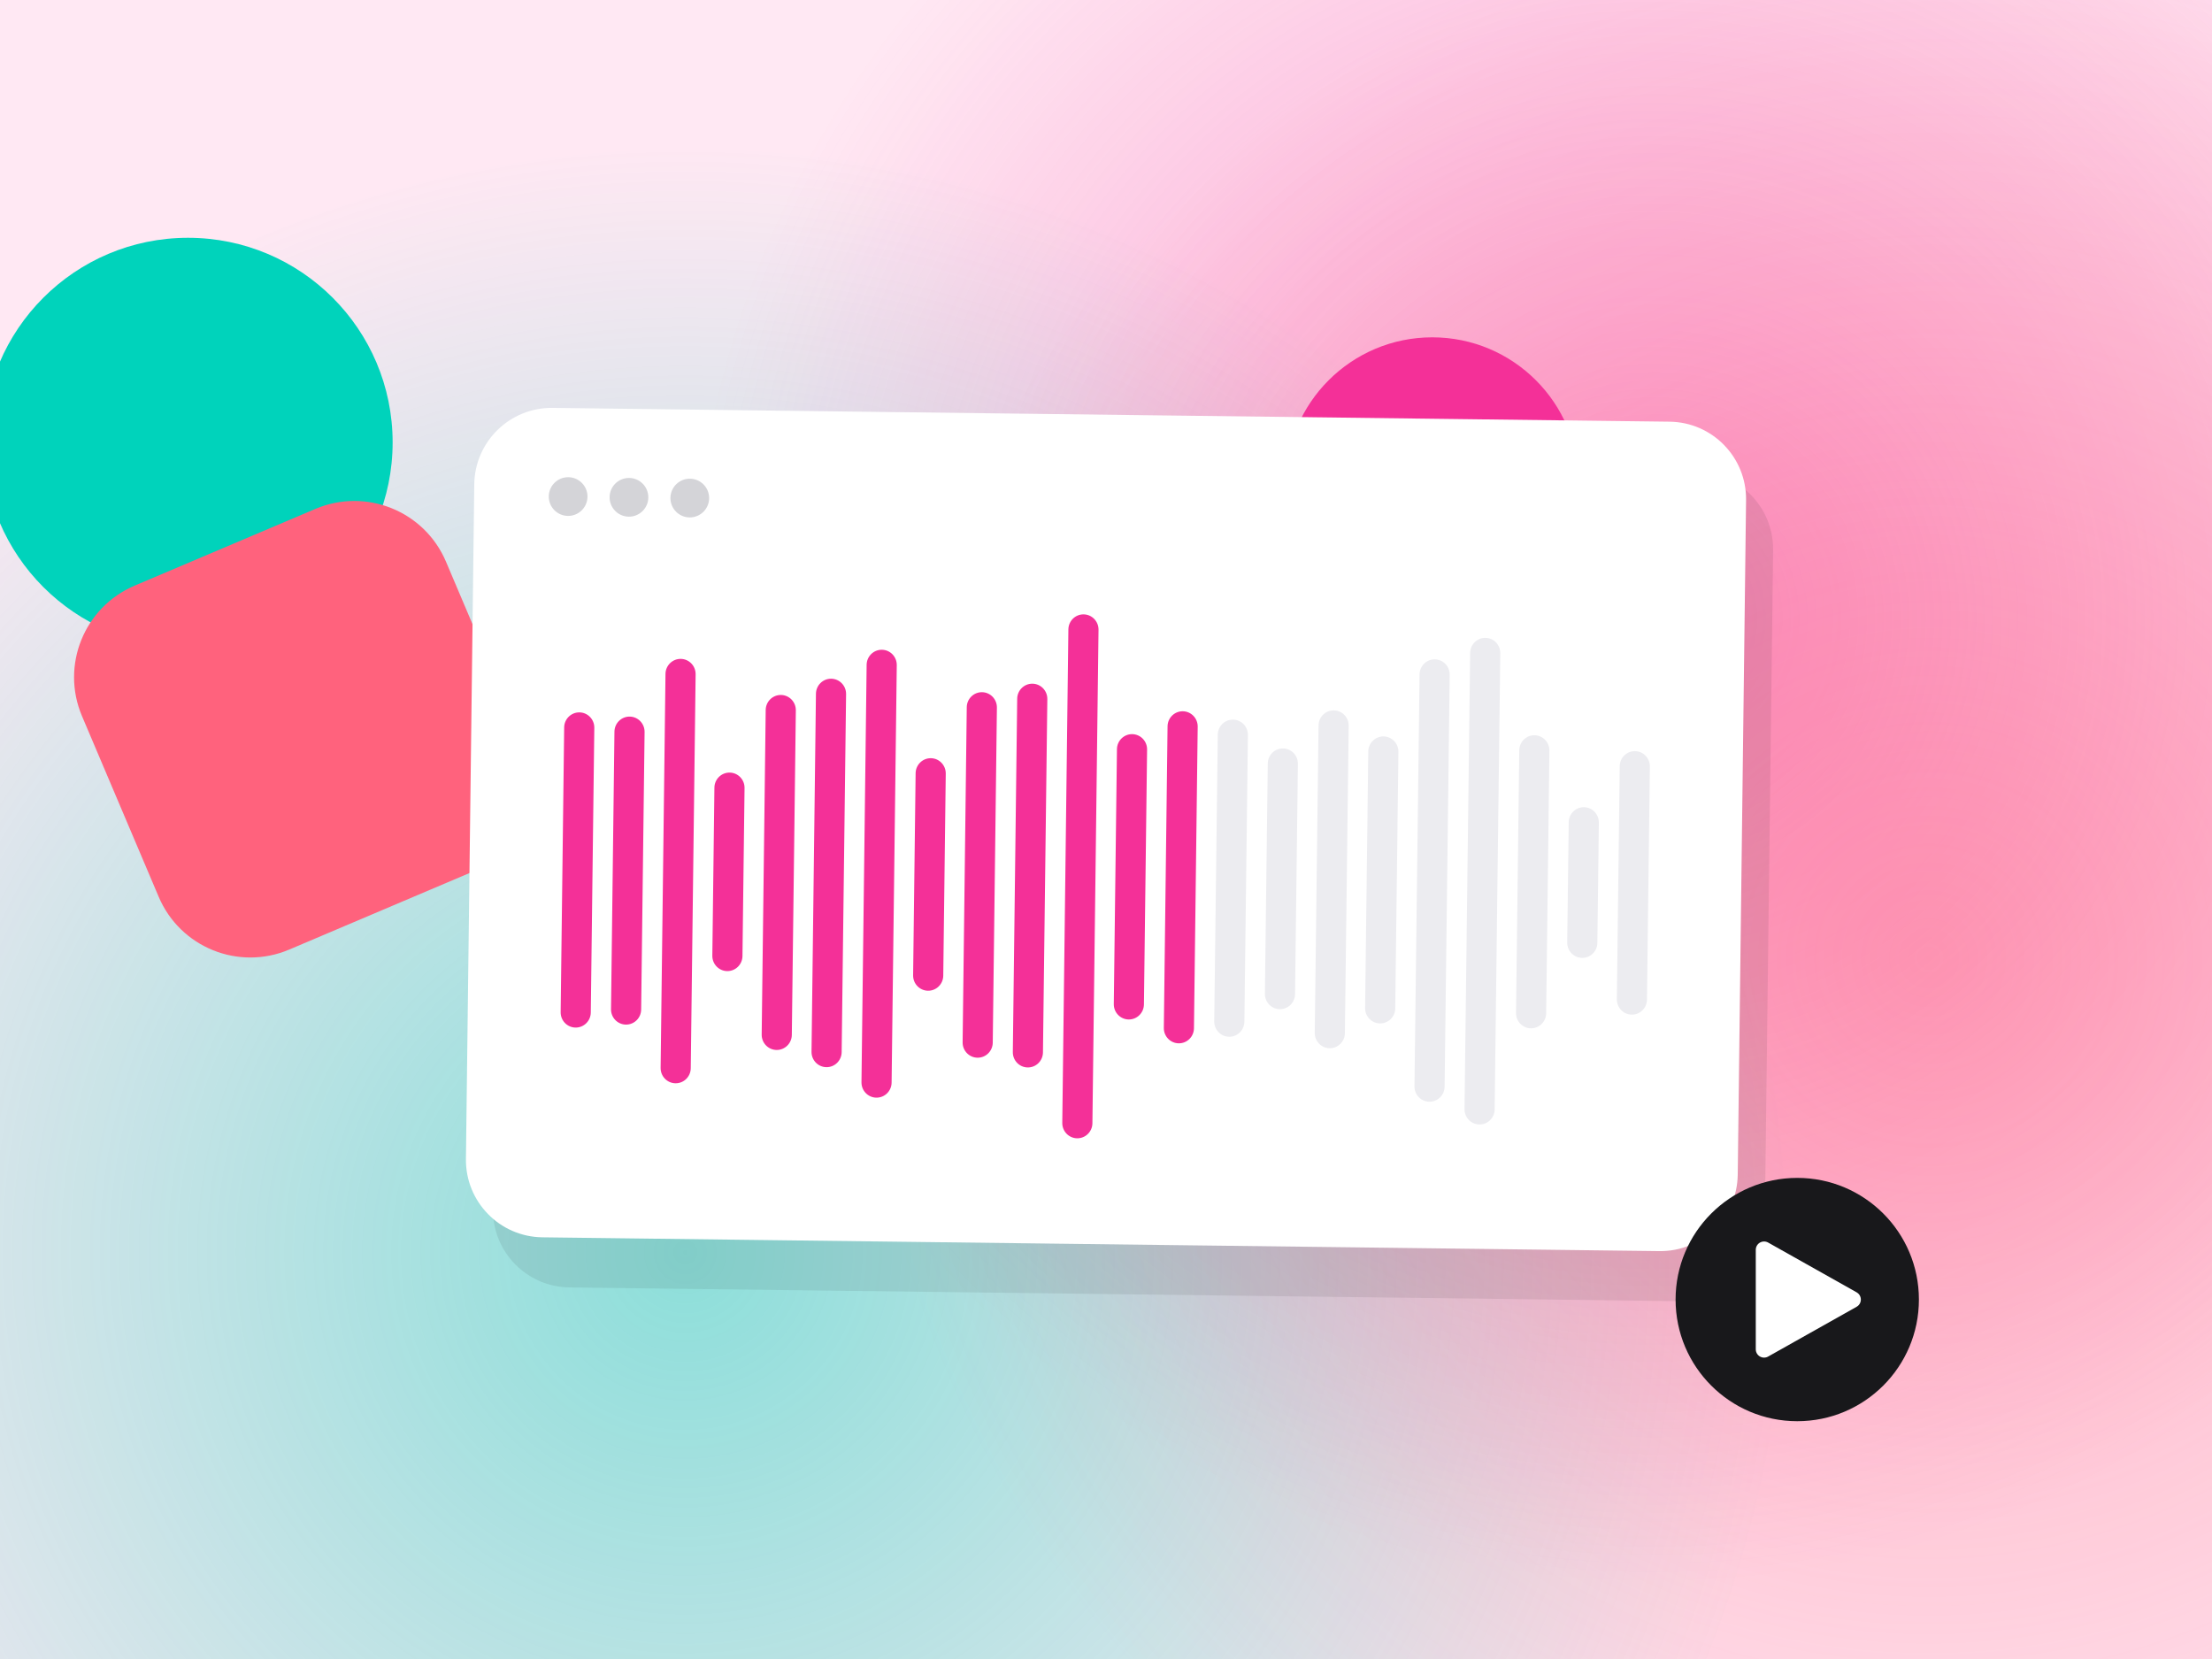
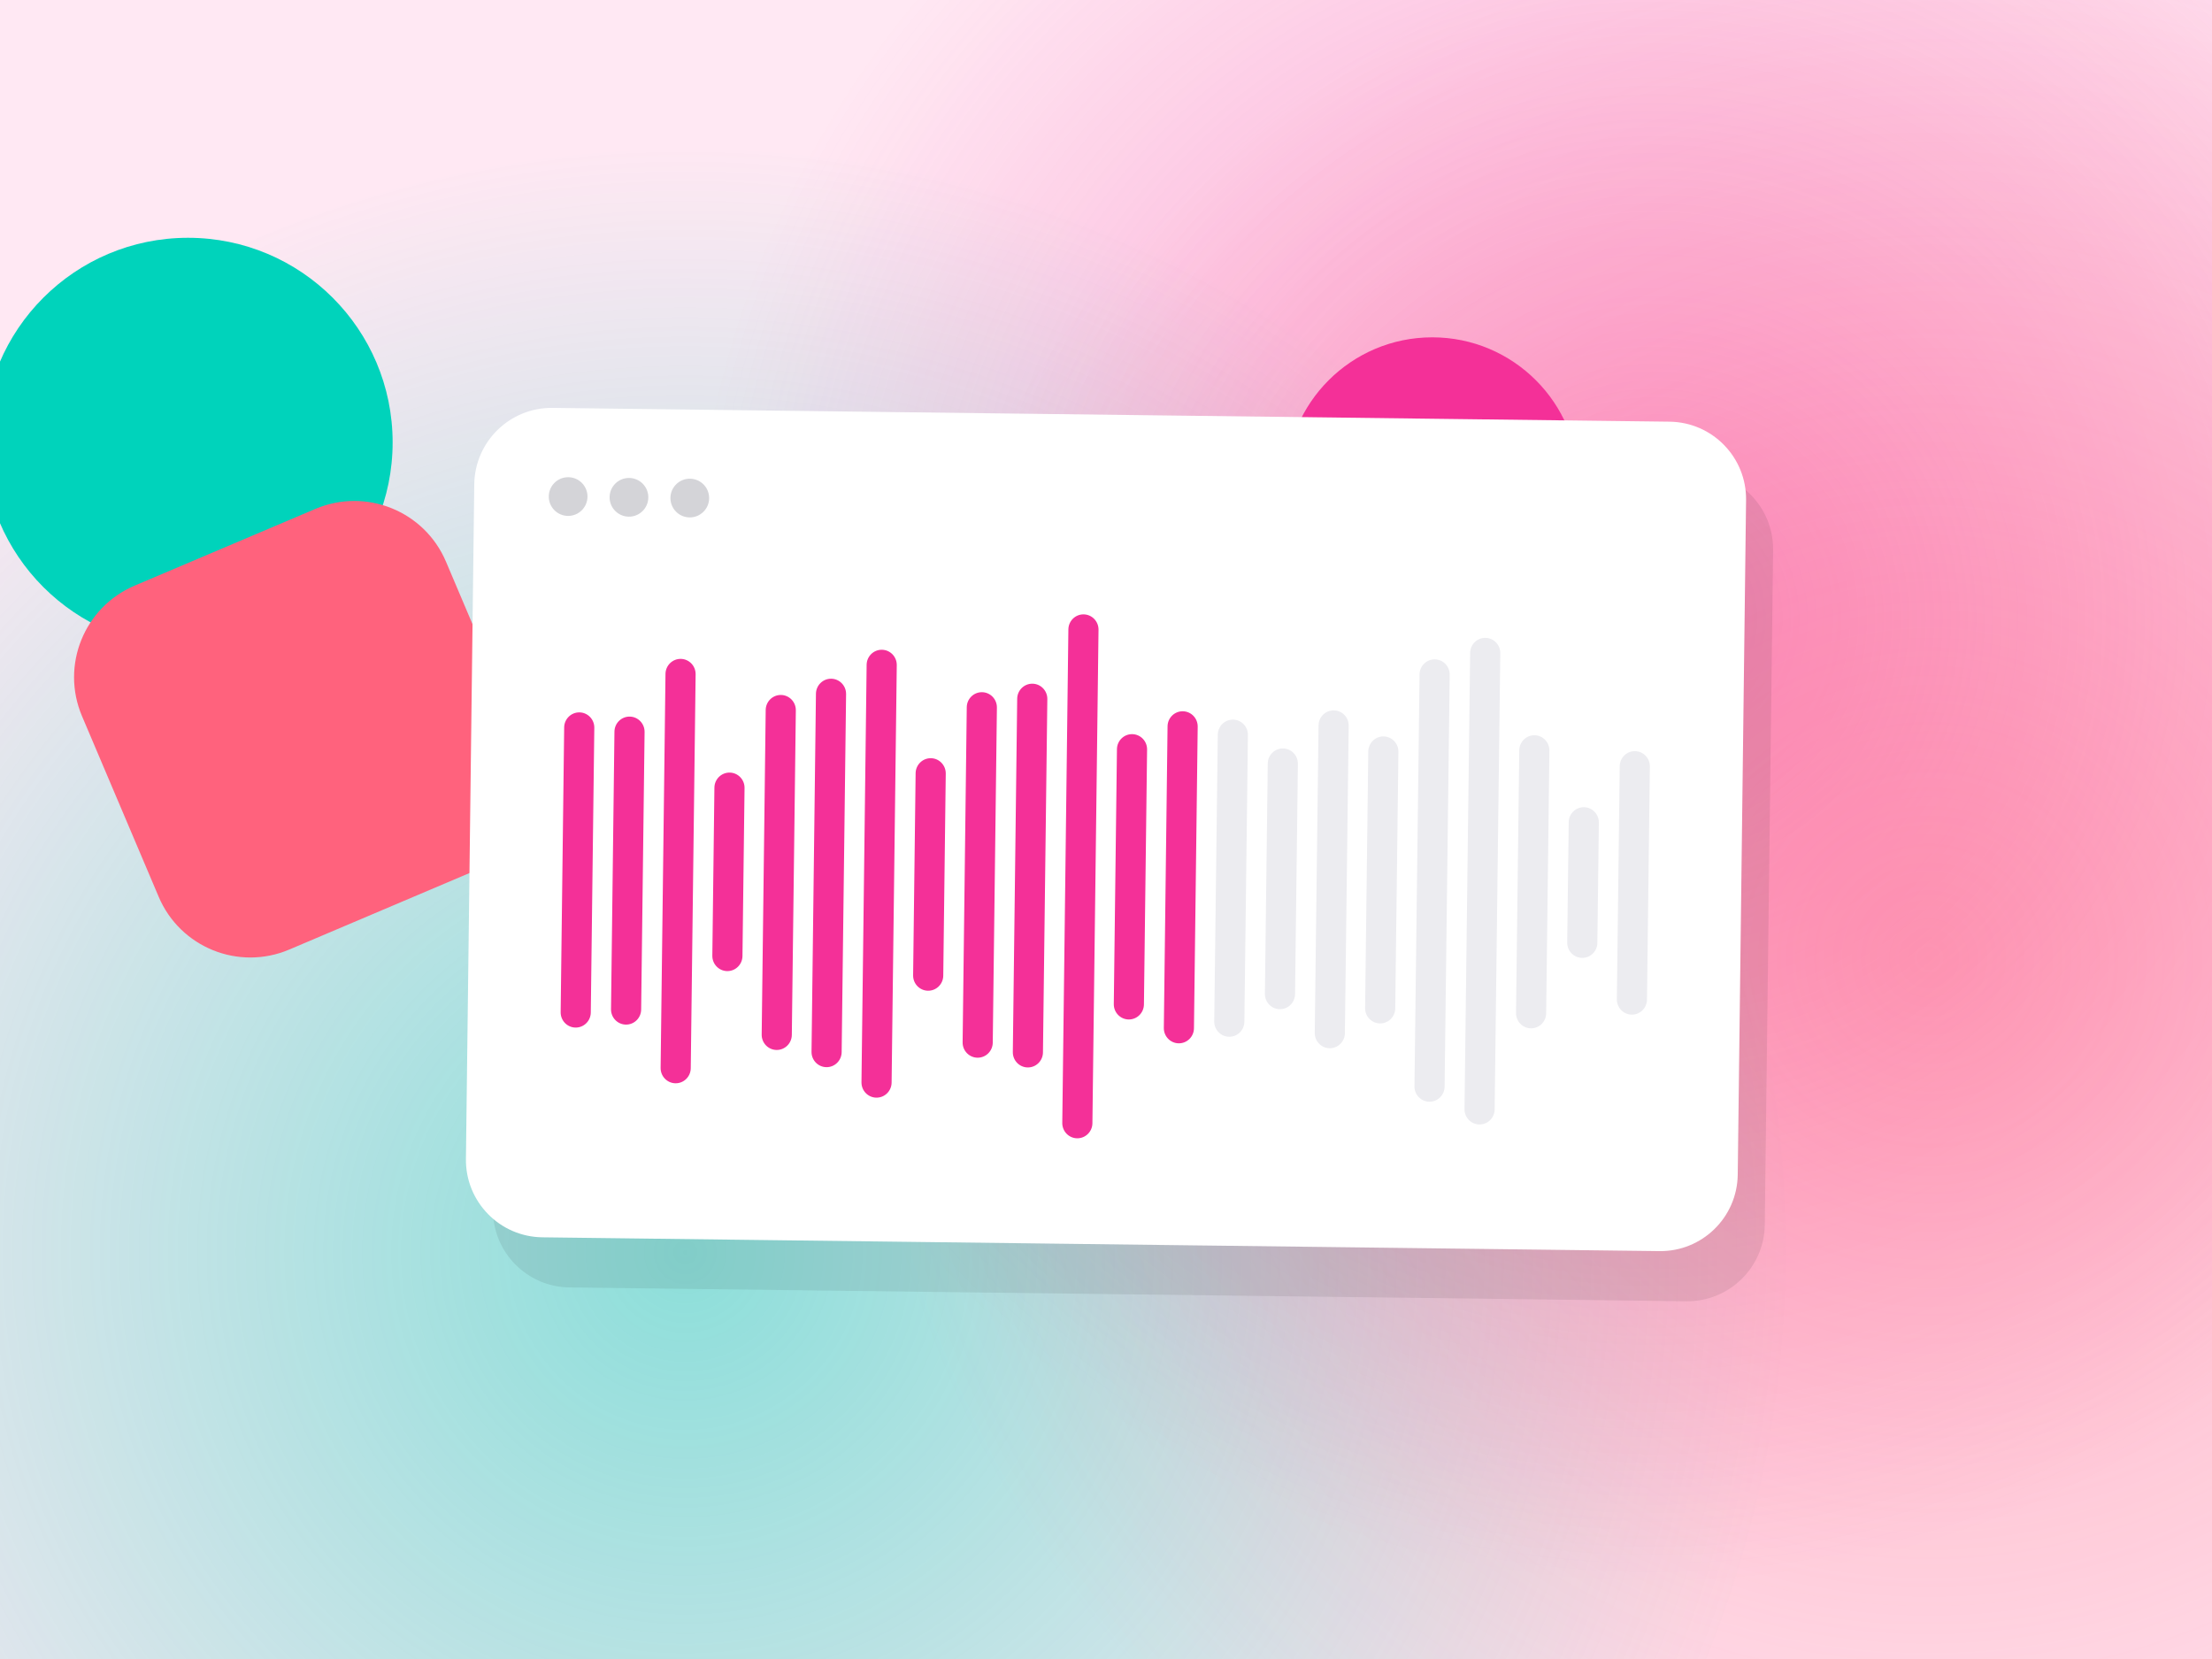
<svg xmlns="http://www.w3.org/2000/svg" viewBox="0 0 800 600" preserveAspectRatio="xMidYMid slice">
  <defs>
    <radialGradient id="g360">
      <stop offset="0" stop-color="#f43098" stop-opacity="0.45" />
      <stop offset="1" stop-color="#f43098" stop-opacity="0" />
    </radialGradient>
    <radialGradient id="g361">
      <stop offset="0" stop-color="#00d3bb" stop-opacity="0.45" />
      <stop offset="1" stop-color="#00d3bb" stop-opacity="0" />
    </radialGradient>
    <radialGradient id="g362">
      <stop offset="0" stop-color="#ff627d" stop-opacity="0.45" />
      <stop offset="1" stop-color="#ff627d" stop-opacity="0" />
    </radialGradient>
  </defs>
  <rect width="800" height="600" fill="#ffe8f3" />
  <circle cx="599" cy="223" r="353" fill="url(#g360)" />
  <circle cx="249" cy="451" r="397" fill="url(#g361)" />
  <circle cx="696" cy="346" r="384" fill="url(#g362)" />
  <circle cx="68" cy="160" r="74" fill="#00d3bb" />
  <circle cx="518" cy="175" r="53" fill="#f43098" />
  <rect x="38" y="192" width="143" height="143" rx="36" fill="#ff627d" transform="rotate(-23 110 264)" />
  <g transform="rotate(0.7081331 400 300)">
    <rect x="180" y="168" width="460" height="300" rx="28" fill="#000" opacity="0.08" />
    <rect x="170" y="150" width="460" height="300" rx="28" fill="#ffffff" />
    <circle cx="204" cy="182" r="7" fill="#d4d4d8" />
    <circle cx="226" cy="182" r="7" fill="#d4d4d8" />
    <circle cx="248" cy="182" r="7" fill="#d4d4d8" />
    <rect x="203.6" y="260.0" width="10.9" height="114.0" rx="5.5" fill="#f43098" />
    <rect x="221.8" y="261.3" width="10.9" height="111.4" rx="5.5" fill="#f43098" />
    <rect x="240.0" y="240.2" width="10.9" height="153.5" rx="5.5" fill="#f43098" />
    <rect x="258.2" y="281.1" width="10.9" height="71.8" rx="5.5" fill="#f43098" />
    <rect x="276.4" y="252.8" width="10.9" height="128.4" rx="5.5" fill="#f43098" />
    <rect x="294.5" y="246.7" width="10.9" height="140.5" rx="5.5" fill="#f43098" />
    <rect x="312.7" y="236.0" width="10.9" height="162.0" rx="5.5" fill="#f43098" />
    <rect x="330.9" y="275.0" width="10.9" height="84.1" rx="5.5" fill="#f43098" />
    <rect x="349.1" y="250.9" width="10.9" height="132.2" rx="5.5" fill="#f43098" />
    <rect x="367.3" y="247.6" width="10.9" height="138.8" rx="5.5" fill="#f43098" />
    <rect x="385.5" y="222.3" width="10.9" height="189.5" rx="5.5" fill="#f43098" />
    <rect x="403.6" y="265.4" width="10.9" height="103.2" rx="5.5" fill="#f43098" />
    <rect x="421.8" y="256.9" width="10.9" height="120.1" rx="5.5" fill="#f43098" />
    <rect x="440.0" y="259.7" width="10.9" height="114.7" rx="5.5" fill="#ececf0" />
    <rect x="458.2" y="269.9" width="10.9" height="94.3" rx="5.5" fill="#ececf0" />
    <rect x="476.4" y="255.9" width="10.9" height="122.2" rx="5.5" fill="#ececf0" />
    <rect x="494.5" y="265.1" width="10.9" height="103.8" rx="5.5" fill="#ececf0" />
    <rect x="512.7" y="237.0" width="10.9" height="160.0" rx="5.5" fill="#ececf0" />
    <rect x="530.9" y="229.0" width="10.9" height="176.0" rx="5.5" fill="#ececf0" />
    <rect x="549.1" y="264.0" width="10.9" height="106.0" rx="5.5" fill="#ececf0" />
    <rect x="567.3" y="289.8" width="10.9" height="54.5" rx="5.5" fill="#ececf0" />
    <rect x="585.5" y="269.3" width="10.9" height="95.3" rx="5.5" fill="#ececf0" />
  </g>
-   <circle cx="650" cy="470" r="44" fill="#18181b" />
-   <path d="M638 452 L670 470 L638 488 Z" fill="#fff" stroke="#fff" stroke-width="6" stroke-linejoin="round" />
</svg>
